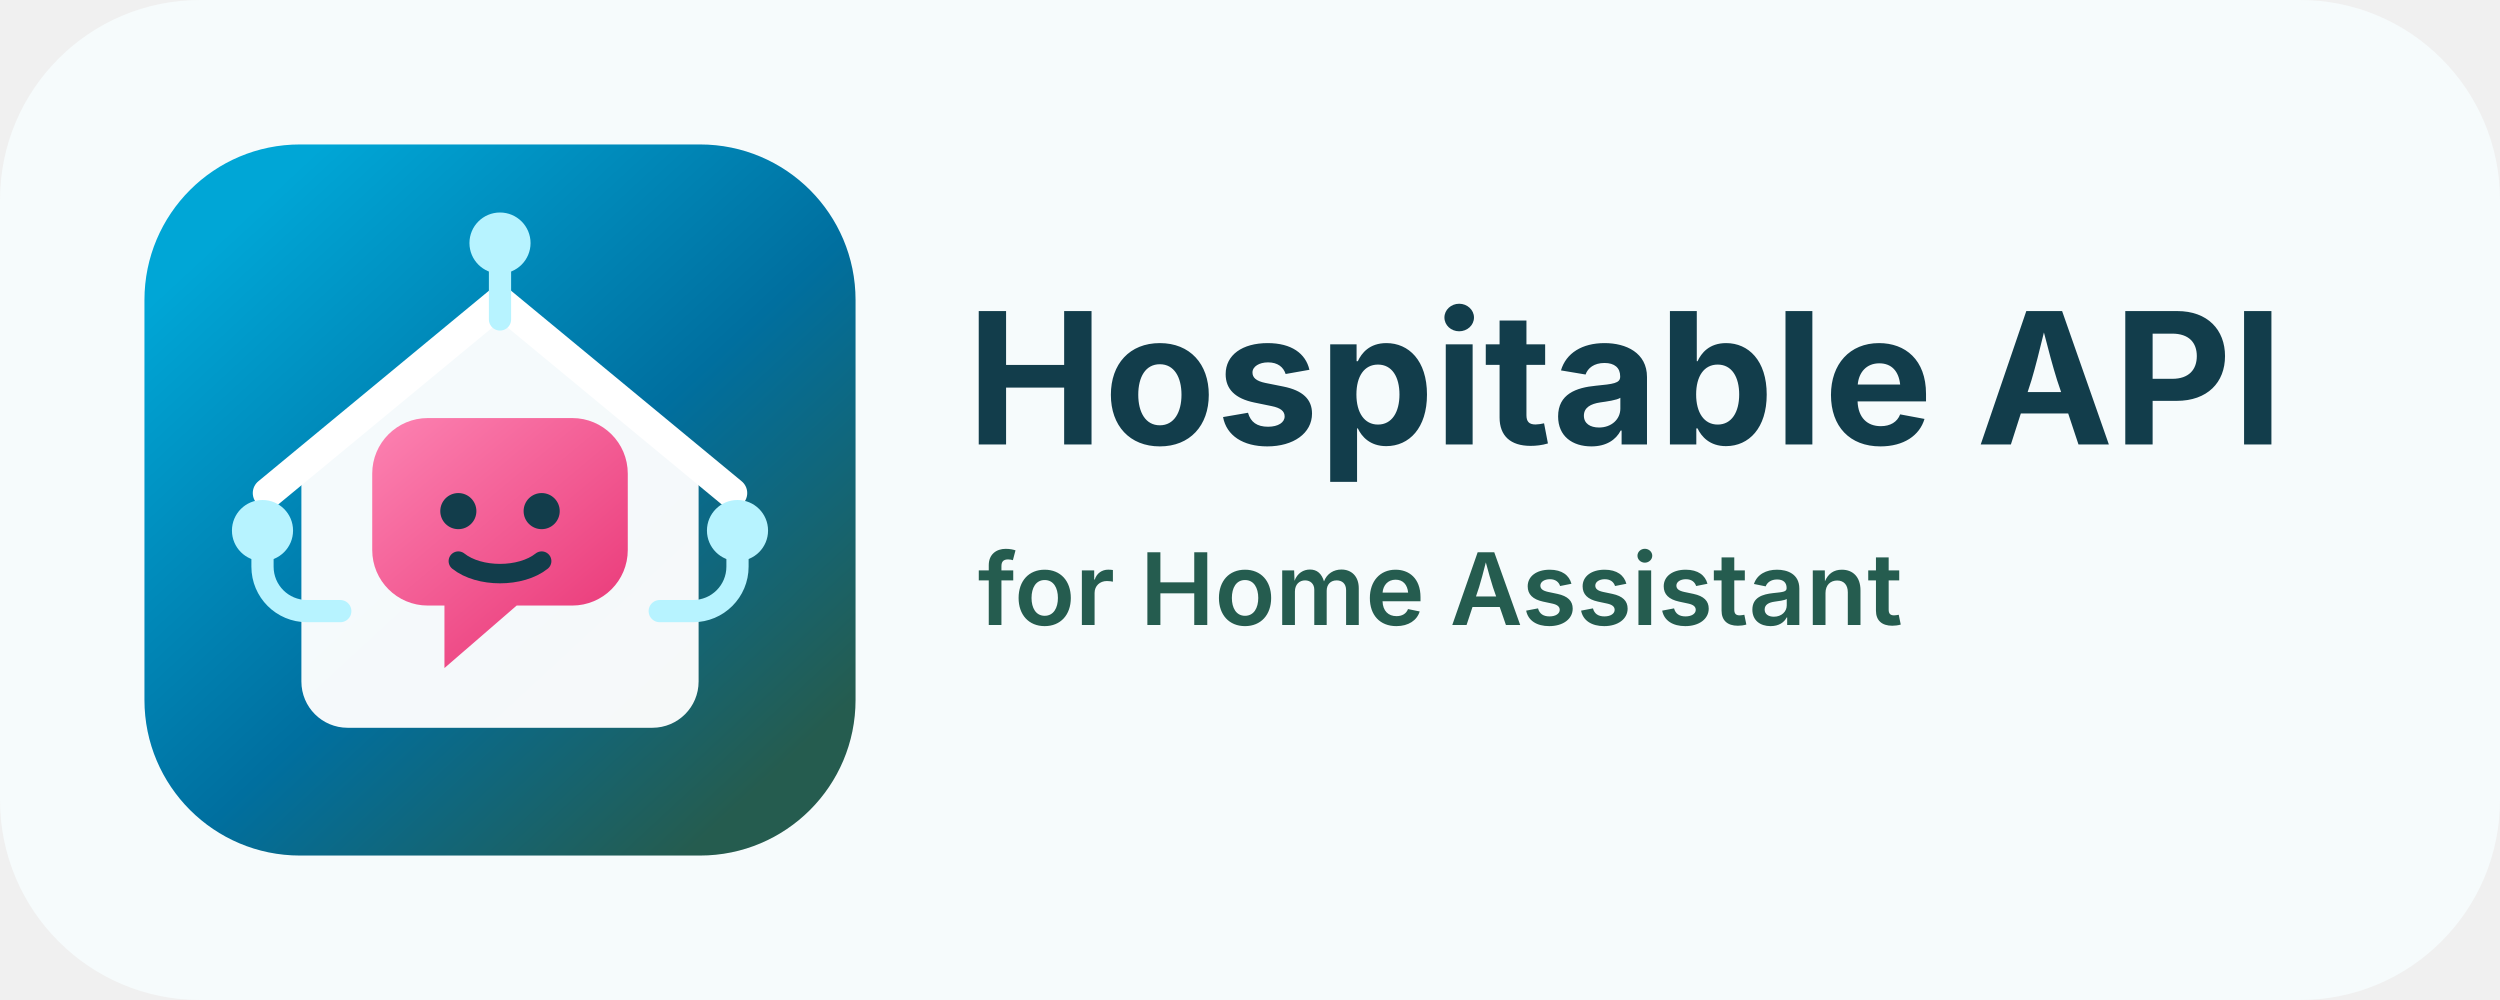
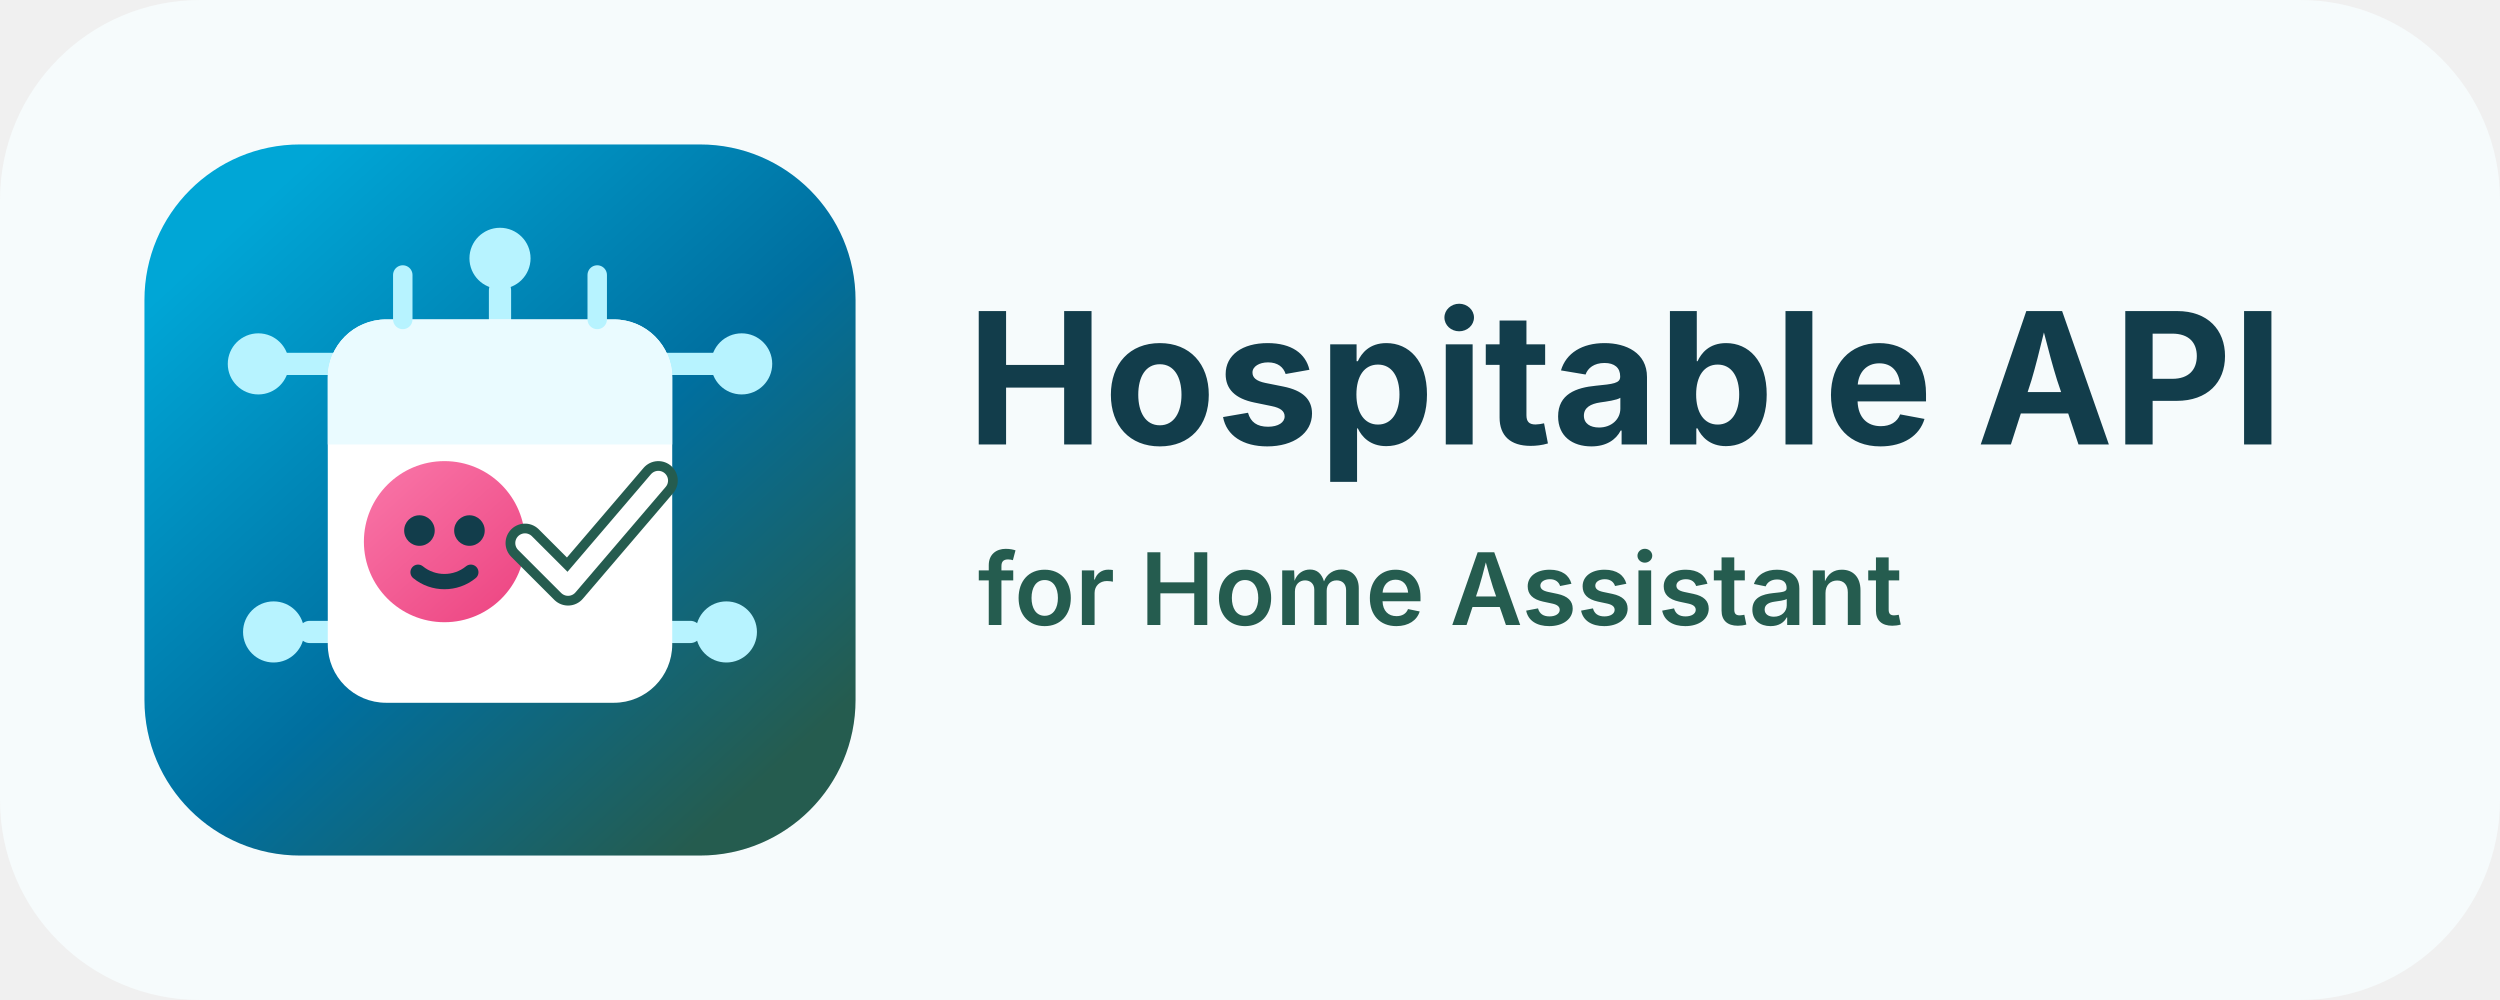
<svg xmlns="http://www.w3.org/2000/svg" viewBox="0 0 900 360" role="img" aria-labelledby="title desc">
  <rect width="900" height="360" rx="72" fill="#F6FBFC" />
  <svg x="52" y="52" width="256" height="256" viewBox="0 0 512 512">
    <defs>
-       <linearGradient id="background" x1="68" y1="55" x2="444" y2="462" gradientUnits="userSpaceOnUse">
+       <linearGradient id="background" x1="70" y1="54" x2="442" y2="461" gradientUnits="userSpaceOnUse">
        <stop offset="0" stop-color="#00A6D6" />
        <stop offset="0.55" stop-color="#006F9F" />
        <stop offset="1" stop-color="#255C4F" />
      </linearGradient>
-       <linearGradient id="accent" x1="168" y1="151" x2="352" y2="371" gradientUnits="userSpaceOnUse">
+       <linearGradient id="accent" x1="154" y1="142" x2="342" y2="353" gradientUnits="userSpaceOnUse">
        <stop offset="0" stop-color="#FF8DBA" />
        <stop offset="1" stop-color="#E83273" />
      </linearGradient>
    </defs>
    <rect width="512" height="512" rx="112" fill="url(#background)" />
-     <path d="M113 243.5 256 126l143 117.5v143.2c0 18.4-14.9 33.3-33.3 33.3H146.3c-18.4 0-33.3-14.9-33.3-33.3V243.5Z" fill="#FFFFFF" opacity="0.96" />
-     <path d="M89 251 256 113l167 138" fill="none" stroke="#FFFFFF" stroke-width="22" stroke-linecap="round" stroke-linejoin="round" />
-     <path d="M164 237c0-22.1 17.9-40 40-40h104c22.1 0 40 17.9 40 40v55c0 22.1-17.9 40-40 40h-40l-52 45v-45h-12c-22.1 0-40-17.9-40-40v-55Z" fill="url(#accent)" />
-     <circle cx="226" cy="264" r="13" fill="#123D4B" />
-     <circle cx="286" cy="264" r="13" fill="#123D4B" />
-     <path d="M226 300c15 12 45 12 60 0" fill="none" stroke="#123D4B" stroke-width="14" stroke-linecap="round" />
-     <path d="M141 336h-24c-17.7 0-32-14.3-32-32v-13M371 336h24c17.7 0 32-14.3 32-32v-13M256 126V83" fill="none" stroke="#B7F3FF" stroke-width="16" stroke-linecap="round" />
-     <circle cx="85" cy="278" r="22" fill="#B7F3FF" />
-     <circle cx="256" cy="71" r="22" fill="#B7F3FF" />
-     <circle cx="427" cy="278" r="22" fill="#B7F3FF" />
+     <path d="M102 158h54M356 158h54M256 105v44M119 351h60M333 351h60" fill="none" stroke="#B7F3FF" stroke-width="16" stroke-linecap="round" />
+     <circle cx="82" cy="158" r="22" fill="#B7F3FF" />
+     <circle cx="430" cy="158" r="22" fill="#B7F3FF" />
+     <circle cx="256" cy="82" r="22" fill="#B7F3FF" />
+     <circle cx="93" cy="351" r="22" fill="#B7F3FF" />
+     <circle cx="419" cy="351" r="22" fill="#B7F3FF" />
+     <rect x="132" y="126" width="248" height="276" rx="42" fill="#FFFFFF" />
+     <path d="M132 168c0-23.2 18.8-42 42-42h164c23.2 0 42 18.8 42 42v48H132v-48Z" fill="#EAFBFF" />
+     <path d="M186 126v-32M326 126v-32" stroke="#B7F3FF" stroke-width="14" stroke-linecap="round" />
+     <circle cx="216" cy="286" r="58" fill="url(#accent)" />
+     <circle cx="198" cy="278" r="11" fill="#123D4B" />
+     <circle cx="234" cy="278" r="11" fill="#123D4B" />
+     <path d="M197 308c11 9 27 9 38 0" fill="none" stroke="#123D4B" stroke-width="11" stroke-linecap="round" />
+     <path d="M274 287l31 31 65-76" fill="none" stroke="#255C4F" stroke-width="28" stroke-linecap="round" stroke-linejoin="round" />
+     <path d="M274 287l31 31 65-76" fill="none" stroke="#FFFFFF" stroke-width="14" stroke-linecap="round" stroke-linejoin="round" />
  </svg>
  <g font-family="Inter, Roboto, Helvetica, Arial, sans-serif" fill="#123D4B">
    <text x="348" y="160" font-size="66" font-weight="750">Hospitable API</text>
    <text x="352" y="225" font-size="36" font-weight="600" fill="#255C4F">for Home Assistant</text>
  </g>
</svg>
